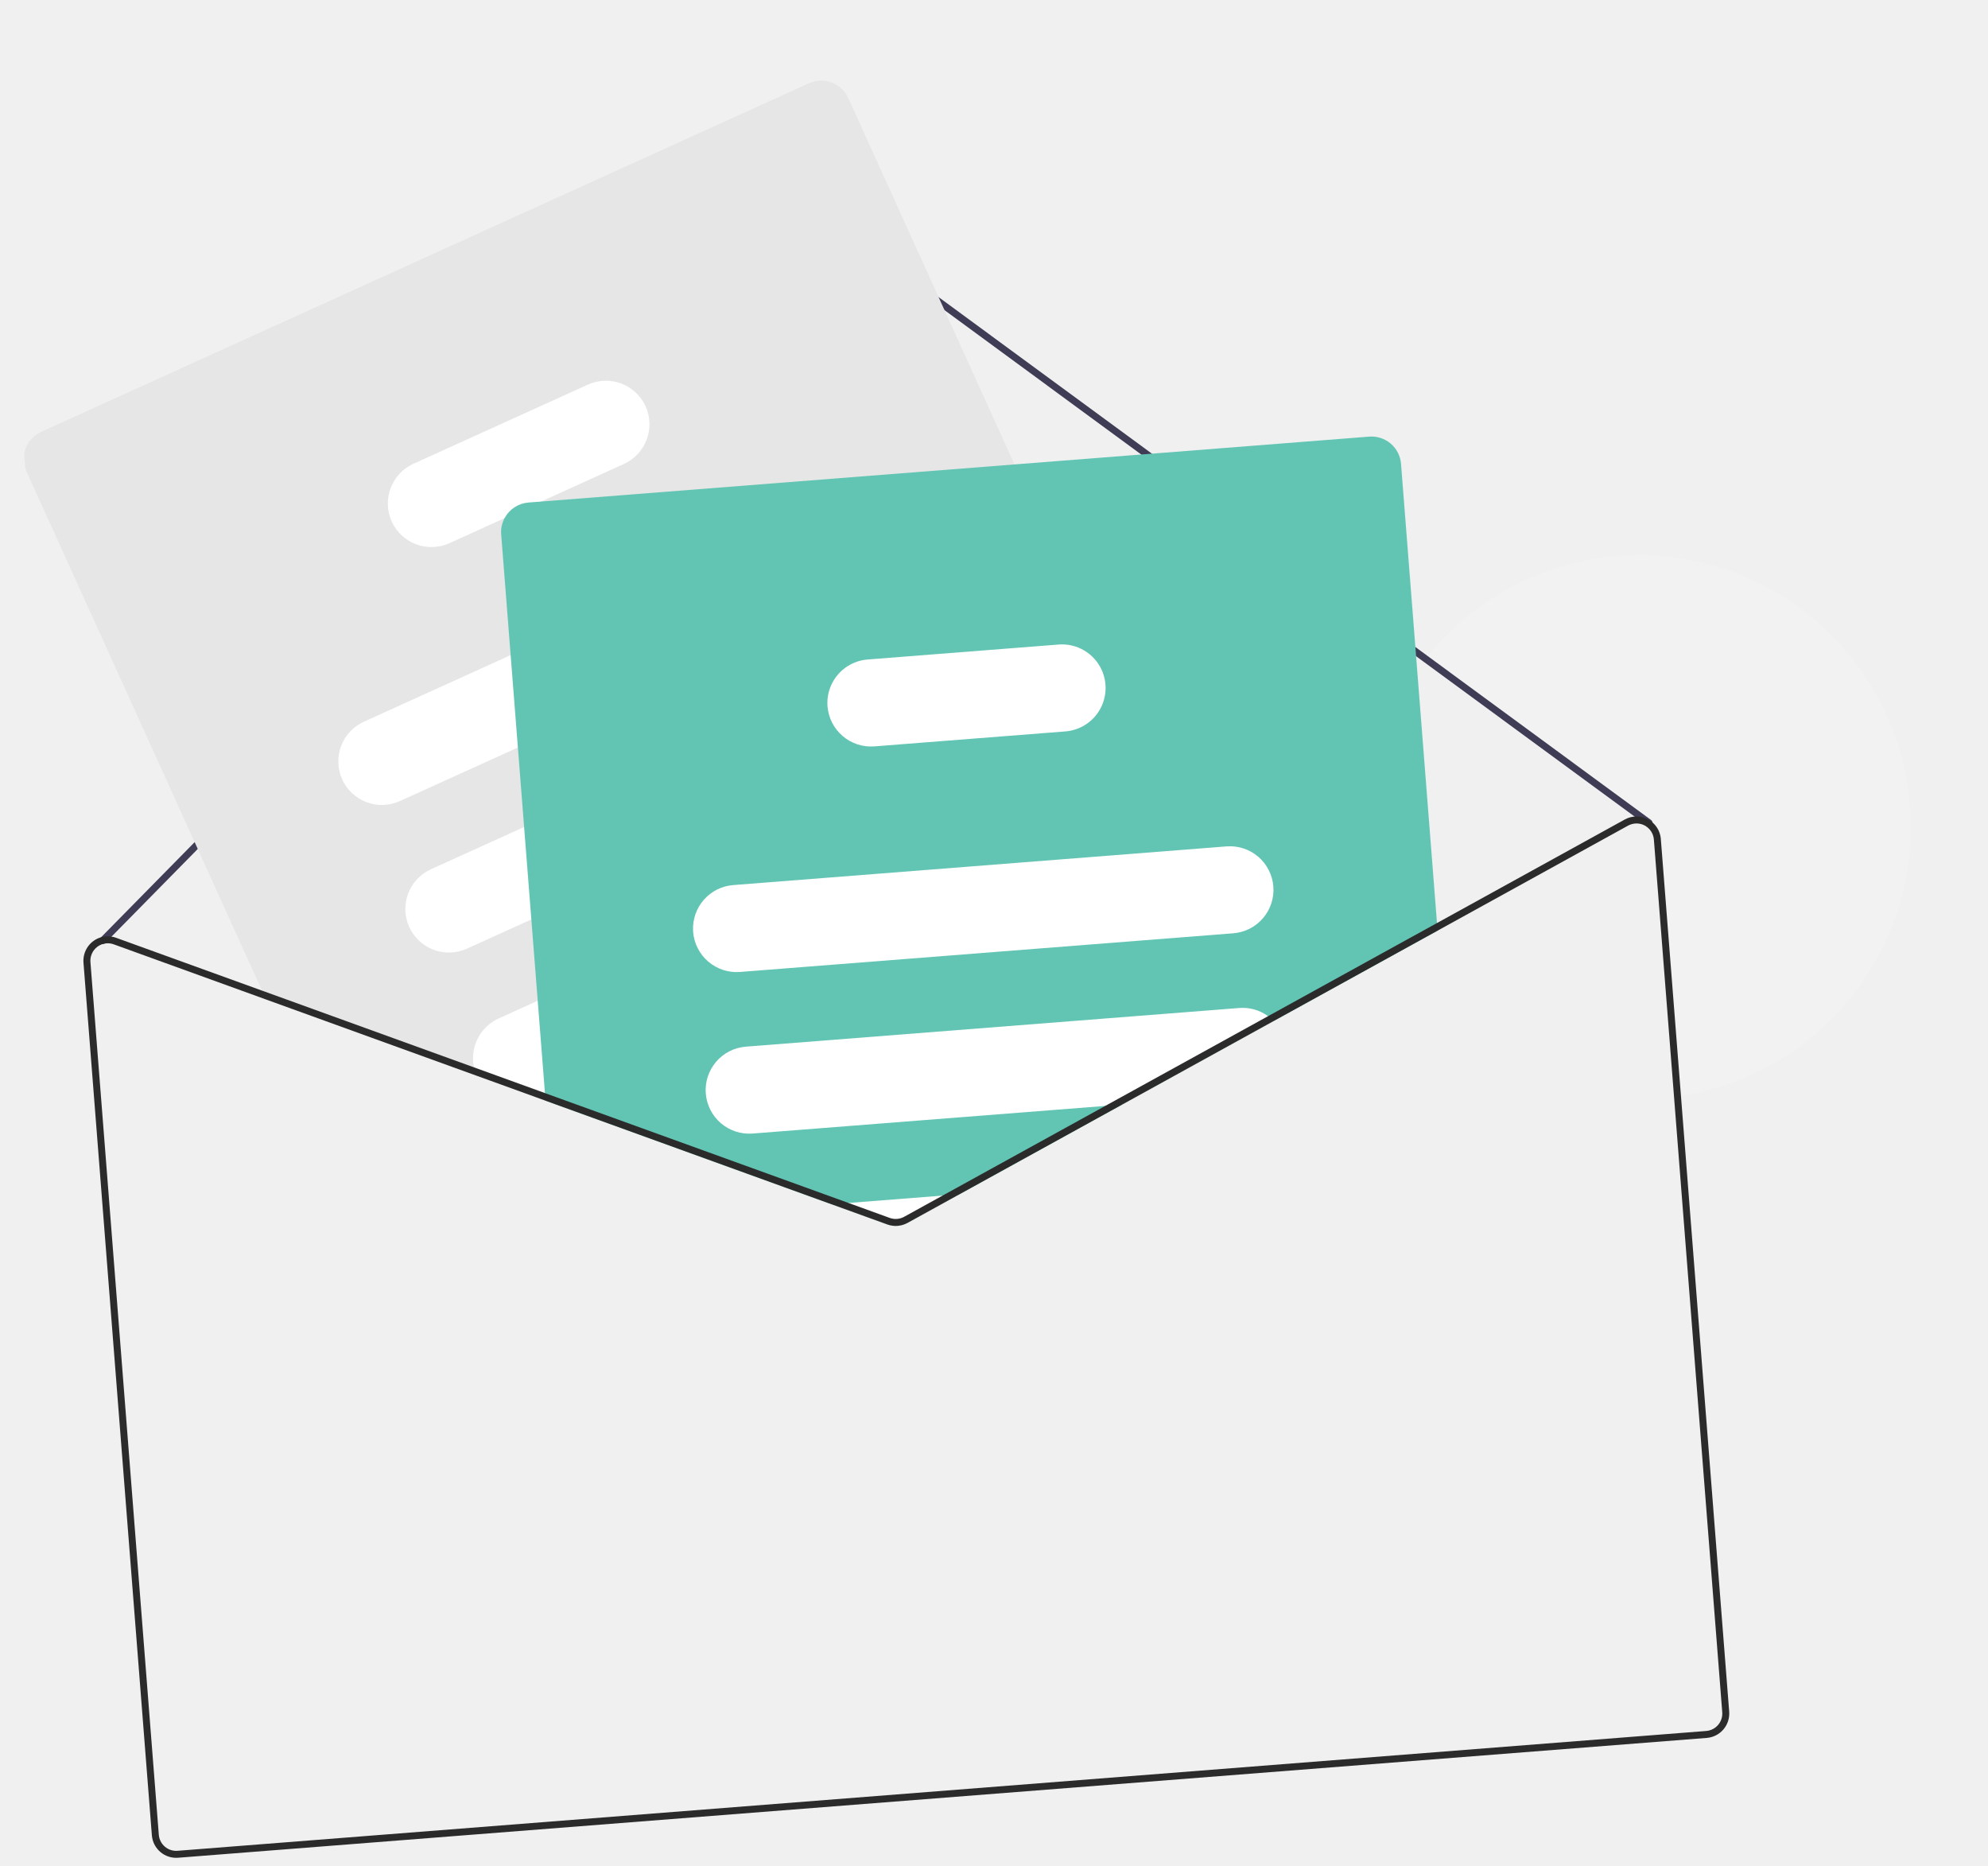
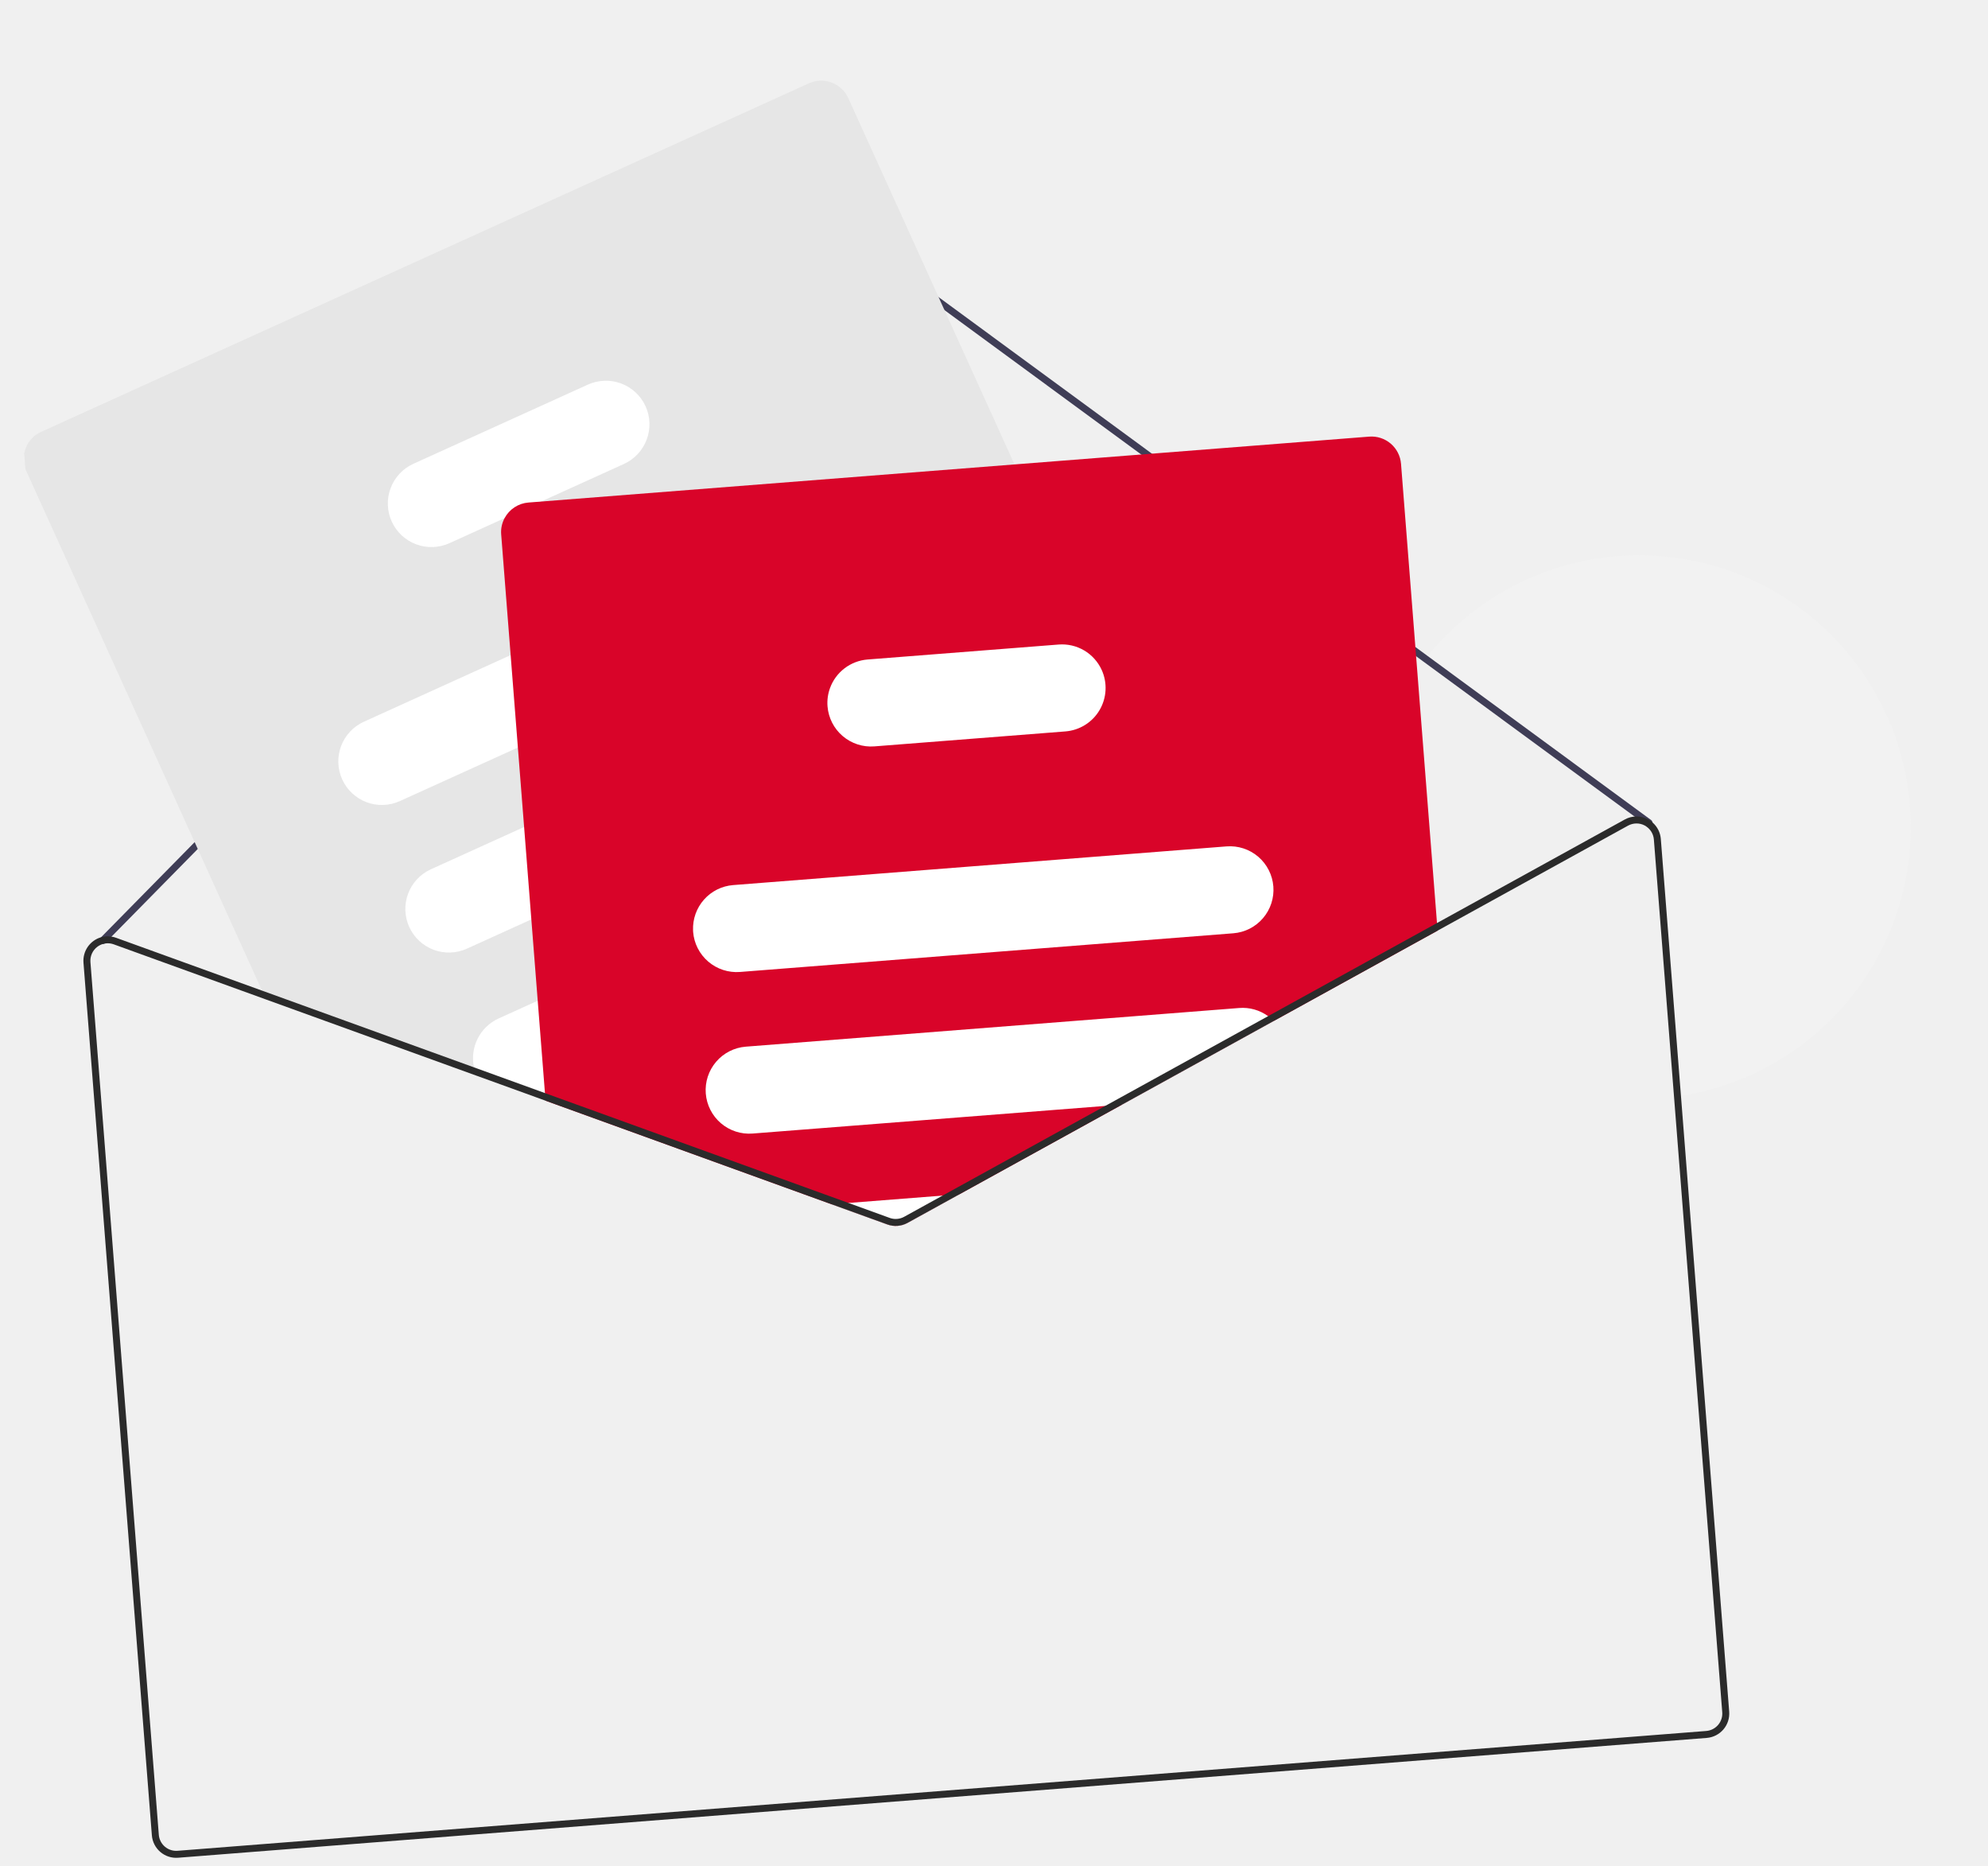
<svg xmlns="http://www.w3.org/2000/svg" width="97" height="91" viewBox="0 0 97 91" fill="none">
  <g clip-path="url(#clip0_16_37)">
    <path d="M93.19 39.313C93.451 42.644 92.445 45.95 90.374 48.572C88.303 51.194 85.318 52.937 82.017 53.453C81.906 53.47 81.793 53.488 81.68 53.502L80.697 40.952C80.687 40.827 80.649 40.705 80.587 40.596C80.524 40.487 80.437 40.393 80.334 40.322C80.321 40.311 80.308 40.302 80.294 40.294C80.281 40.285 80.267 40.277 80.253 40.27C80.128 40.203 79.988 40.168 79.846 40.169C79.704 40.17 79.564 40.206 79.439 40.275L79.275 39.977C79.423 39.895 79.587 39.845 79.756 39.832L69.448 32.27C69.516 32.179 69.588 32.09 69.659 32.001C71.329 29.94 73.579 28.426 76.118 27.657C78.657 26.887 81.368 26.896 83.902 27.683C86.436 28.471 88.675 30 90.331 32.073C91.986 34.146 92.982 36.668 93.19 39.313Z" fill="#F2F2F2" />
    <path d="M80.632 40.121C80.636 40.163 80.625 40.206 80.6 40.24C80.573 40.276 80.533 40.301 80.489 40.308C80.444 40.315 80.399 40.304 80.362 40.277L79.756 39.832L69.448 32.27L40.537 11.058C40.372 10.938 40.17 10.881 39.966 10.897C39.763 10.913 39.572 11.002 39.428 11.147L5.441 45.69L5.134 46.001C5.123 46.013 5.109 46.023 5.094 46.031C5.068 46.045 5.038 46.052 5.009 46.051C4.966 46.05 4.925 46.033 4.894 46.004C4.878 45.989 4.865 45.97 4.856 45.95C4.848 45.929 4.843 45.907 4.842 45.885C4.842 45.862 4.846 45.84 4.854 45.819C4.863 45.799 4.875 45.78 4.891 45.764L4.933 45.719L39.186 10.908C39.388 10.706 39.655 10.582 39.939 10.559C40.224 10.536 40.508 10.615 40.739 10.783L69.659 32.001L80.563 40.002C80.582 40.016 80.598 40.034 80.609 40.055C80.621 40.075 80.629 40.098 80.632 40.121Z" fill="#3F3D56" />
    <path d="M60.432 46.741L59.89 45.549L58.022 41.431L53.998 32.565L49.5 22.655L41.387 4.779C41.228 4.431 40.937 4.16 40.579 4.025C40.22 3.89 39.823 3.904 39.474 4.061L2.002 21.068C1.653 21.227 1.382 21.517 1.247 21.876C1.113 22.235 1.126 22.632 1.284 22.981L12.785 48.323L12.981 48.756L23.261 52.477L26.15 53.523L26.619 53.693L38.853 58.122L39.297 57.92L46.826 54.504L58.182 49.349L59.712 48.655C60.061 48.496 60.333 48.205 60.468 47.847C60.603 47.488 60.59 47.09 60.432 46.741Z" fill="#E6E6E6" />
    <path d="M42.557 26.283C42.324 25.77 41.896 25.37 41.368 25.172C40.84 24.974 40.256 24.994 39.742 25.226L24.916 31.957L17.756 35.206C17.502 35.321 17.272 35.485 17.081 35.689C16.89 35.893 16.741 36.132 16.643 36.394C16.545 36.655 16.499 36.933 16.508 37.212C16.517 37.491 16.582 37.766 16.697 38.02C16.812 38.275 16.977 38.504 17.181 38.694C17.385 38.885 17.624 39.034 17.886 39.132C18.147 39.23 18.425 39.276 18.705 39.266C18.984 39.257 19.258 39.192 19.512 39.076L25.269 36.464L41.501 29.098C42.013 28.864 42.413 28.437 42.611 27.909C42.809 27.381 42.79 26.796 42.557 26.283Z" fill="white" />
    <path d="M45.825 33.483C45.591 32.971 45.164 32.571 44.636 32.373C44.108 32.175 43.523 32.194 43.01 32.427L40.498 33.567L25.573 40.341L21.023 42.405C20.511 42.638 20.111 43.066 19.913 43.593C19.715 44.121 19.735 44.705 19.968 45.218C20.2 45.732 20.627 46.131 21.155 46.33C21.682 46.528 22.267 46.509 22.78 46.277L25.926 44.849L44.768 36.297C44.811 36.278 44.852 36.256 44.893 36.234C45.368 35.98 45.729 35.554 45.902 35.043C46.075 34.532 46.048 33.975 45.825 33.483Z" fill="white" />
    <path d="M49.128 40.76C48.894 40.247 48.467 39.848 47.94 39.65C47.412 39.452 46.828 39.471 46.314 39.703L39.27 42.901L33.816 45.377L26.237 48.816L24.326 49.683C23.885 49.884 23.525 50.23 23.307 50.664C23.089 51.097 23.025 51.592 23.126 52.066C23.157 52.207 23.202 52.345 23.261 52.477L26.15 53.523L26.59 53.323L26.593 53.323L40.348 47.08L48.071 43.575C48.584 43.342 48.984 42.914 49.182 42.386C49.38 41.859 49.361 41.274 49.128 40.76L49.128 40.76Z" fill="white" />
    <path d="M31.5 19.819C31.266 19.306 30.838 18.906 30.311 18.708C29.783 18.51 29.198 18.529 28.684 18.762L20.169 22.625C19.656 22.859 19.257 23.286 19.059 23.814C18.861 24.341 18.88 24.926 19.113 25.439C19.346 25.952 19.773 26.352 20.3 26.55C20.828 26.749 21.413 26.73 21.926 26.498L24.62 25.275L26.404 24.465L30.443 22.632C30.956 22.399 31.355 21.971 31.553 21.444C31.751 20.916 31.732 20.332 31.5 19.819Z" fill="white" />
-     <path d="M66.806 21.299L25.782 24.514C25.54 24.533 25.307 24.613 25.104 24.746C24.901 24.879 24.735 25.061 24.62 25.275C24.49 25.517 24.432 25.793 24.454 26.067L26.619 53.693L38.853 58.122L40.577 58.746L43.299 59.731C43.459 59.789 43.628 59.812 43.797 59.798C43.966 59.785 44.13 59.736 44.279 59.655L46.815 58.257L54.751 53.883L62.148 49.805L70.144 45.398L68.36 22.627C68.33 22.244 68.149 21.89 67.858 21.641C67.566 21.392 67.188 21.269 66.806 21.299Z" fill="#62C5B3" />
+     <path d="M66.806 21.299L25.782 24.514C25.54 24.533 25.307 24.613 25.104 24.746C24.901 24.879 24.735 25.061 24.62 25.275C24.49 25.517 24.432 25.793 24.454 26.067L26.619 53.693L38.853 58.122L40.577 58.746L43.299 59.731C43.459 59.789 43.628 59.812 43.797 59.798C43.966 59.785 44.13 59.736 44.279 59.655L46.815 58.257L54.751 53.883L62.148 49.805L70.144 45.398L68.36 22.627C68.33 22.244 68.149 21.89 67.858 21.641C67.566 21.392 67.188 21.269 66.806 21.299Z" fill="#D90429" />
    <path d="M59.844 41.288L35.773 43.175C35.225 43.218 34.716 43.471 34.351 43.882C33.987 44.292 33.795 44.828 33.816 45.377C33.816 45.404 33.817 45.432 33.82 45.46C33.864 46.022 34.13 46.542 34.559 46.909C34.987 47.275 35.543 47.456 36.105 47.413L60.177 45.526C60.739 45.482 61.26 45.217 61.626 44.788C61.993 44.36 62.174 43.803 62.13 43.241C62.086 42.679 61.82 42.158 61.392 41.791C60.963 41.425 60.407 41.244 59.844 41.288Z" fill="white" />
    <path d="M61.873 49.569C61.466 49.272 60.965 49.13 60.462 49.171L36.39 51.057C35.828 51.101 35.307 51.367 34.941 51.795C34.574 52.224 34.393 52.78 34.437 53.342C34.481 53.904 34.747 54.426 35.175 54.792C35.604 55.158 36.16 55.339 36.722 55.295L54.751 53.883L62.148 49.804C62.063 49.718 61.971 49.639 61.873 49.569Z" fill="white" />
    <path d="M40.576 58.746L43.299 59.731C43.459 59.789 43.628 59.812 43.797 59.799C43.966 59.785 44.13 59.736 44.279 59.655L46.815 58.257L40.576 58.746Z" fill="white" />
    <path d="M53.753 32.676C53.571 32.28 53.273 31.949 52.898 31.728C52.522 31.507 52.088 31.407 51.653 31.441L42.33 32.171C41.923 32.204 41.533 32.352 41.209 32.6C40.884 32.847 40.637 33.183 40.498 33.567C40.394 33.851 40.353 34.155 40.377 34.456C40.422 35.018 40.687 35.539 41.116 35.905C41.544 36.271 42.1 36.453 42.662 36.409L51.986 35.679C52.326 35.652 52.656 35.543 52.946 35.362C53.236 35.181 53.478 34.933 53.651 34.638C53.825 34.343 53.924 34.011 53.942 33.67C53.96 33.328 53.895 32.987 53.753 32.676Z" fill="white" />
    <path d="M53.929 53.947L45.993 58.321L44.114 59.357C44.008 59.415 43.891 59.45 43.771 59.459C43.65 59.469 43.529 59.453 43.416 59.412L41.399 58.681L40.577 58.746L43.299 59.731C43.459 59.789 43.628 59.812 43.797 59.798C43.966 59.785 44.13 59.736 44.279 59.655L46.815 58.257L54.751 53.883L53.929 53.947ZM53.929 53.947L45.993 58.321L44.114 59.357C44.008 59.415 43.891 59.45 43.771 59.459C43.65 59.469 43.529 59.453 43.416 59.412L41.399 58.681L40.577 58.746L43.299 59.731C43.459 59.789 43.628 59.812 43.797 59.798C43.966 59.785 44.13 59.736 44.279 59.655L46.815 58.257L54.751 53.883L53.929 53.947ZM53.929 53.947L45.993 58.321L44.114 59.357C44.008 59.415 43.891 59.45 43.771 59.459C43.65 59.469 43.529 59.453 43.416 59.412L41.399 58.681L40.577 58.746L43.299 59.731C43.459 59.789 43.628 59.812 43.797 59.798C43.966 59.785 44.13 59.736 44.279 59.655L46.815 58.257L54.751 53.883L53.929 53.947ZM80.632 40.121C80.564 40.064 80.491 40.014 80.413 39.971C80.239 39.876 80.042 39.827 79.843 39.828C79.644 39.829 79.449 39.88 79.275 39.977L61.873 49.569L53.929 53.947L45.993 58.321L44.114 59.357C44.008 59.415 43.891 59.45 43.771 59.459C43.65 59.469 43.529 59.453 43.416 59.412L41.399 58.681L39.297 57.92L26.593 53.323L26.59 53.321L23.126 52.066L12.785 48.323L5.665 45.746C5.593 45.719 5.518 45.7 5.441 45.69C5.272 45.661 5.098 45.672 4.933 45.719C4.669 45.795 4.44 45.96 4.283 46.185C4.127 46.411 4.052 46.683 4.073 46.957L7.41 89.529C7.435 89.843 7.583 90.135 7.823 90.34C8.063 90.545 8.375 90.647 8.689 90.622L83.278 84.777C83.593 84.752 83.885 84.603 84.09 84.363C84.295 84.123 84.396 83.812 84.372 83.497L81.036 40.925C81.012 40.615 80.867 40.326 80.632 40.121L80.632 40.121ZM84.033 83.524C84.051 83.748 83.978 83.971 83.832 84.142C83.685 84.314 83.477 84.42 83.252 84.438L8.663 90.283C8.438 90.301 8.215 90.228 8.044 90.082C7.873 89.935 7.766 89.727 7.749 89.502L4.412 46.93C4.401 46.789 4.426 46.647 4.484 46.517C4.542 46.387 4.632 46.274 4.745 46.188C4.824 46.128 4.914 46.081 5.009 46.051C5.037 46.043 5.065 46.036 5.094 46.031C5.127 46.024 5.16 46.019 5.194 46.016C5.314 46.007 5.435 46.024 5.549 46.065L12.981 48.756L23.261 52.477L26.15 53.523L26.619 53.693L38.853 58.122L40.576 58.746L43.299 59.731C43.459 59.789 43.628 59.812 43.797 59.798C43.966 59.785 44.13 59.736 44.279 59.655L46.815 58.257L54.751 53.883L62.148 49.805L79.439 40.274C79.564 40.206 79.704 40.17 79.846 40.169C79.988 40.168 80.128 40.203 80.253 40.27C80.267 40.277 80.281 40.285 80.294 40.294C80.308 40.302 80.321 40.311 80.334 40.322C80.437 40.393 80.524 40.487 80.587 40.596C80.649 40.705 80.687 40.827 80.697 40.952L84.033 83.524ZM53.929 53.947L45.993 58.321L44.114 59.357C44.008 59.415 43.891 59.45 43.771 59.459C43.65 59.469 43.529 59.453 43.416 59.412L41.399 58.681L40.577 58.746L43.299 59.731C43.459 59.789 43.628 59.812 43.797 59.798C43.966 59.785 44.13 59.736 44.279 59.655L46.815 58.257L54.751 53.883L53.929 53.947ZM53.929 53.947L45.993 58.321L44.114 59.357C44.008 59.415 43.891 59.45 43.771 59.459C43.65 59.469 43.529 59.453 43.416 59.412L41.399 58.681L40.577 58.746L43.299 59.731C43.459 59.789 43.628 59.812 43.797 59.798C43.966 59.785 44.13 59.736 44.279 59.655L46.815 58.257L54.751 53.883L53.929 53.947ZM26.15 53.523L26.619 53.693L26.59 53.323L26.15 53.523ZM53.929 53.947L45.993 58.321L44.114 59.357C44.008 59.415 43.891 59.45 43.771 59.459C43.65 59.469 43.529 59.453 43.416 59.412L41.399 58.681L40.577 58.746L43.299 59.731C43.459 59.789 43.628 59.812 43.797 59.798C43.966 59.785 44.13 59.736 44.279 59.655L46.815 58.257L54.751 53.883L53.929 53.947Z" fill="#2B2B2B" />
  </g>
  <defs>
    <clipPath id="clip0_16_37">
      <rect width="90.462" height="84" fill="white" transform="translate(0 7.06787) rotate(-4.48112)" />
    </clipPath>
  </defs>
</svg>
